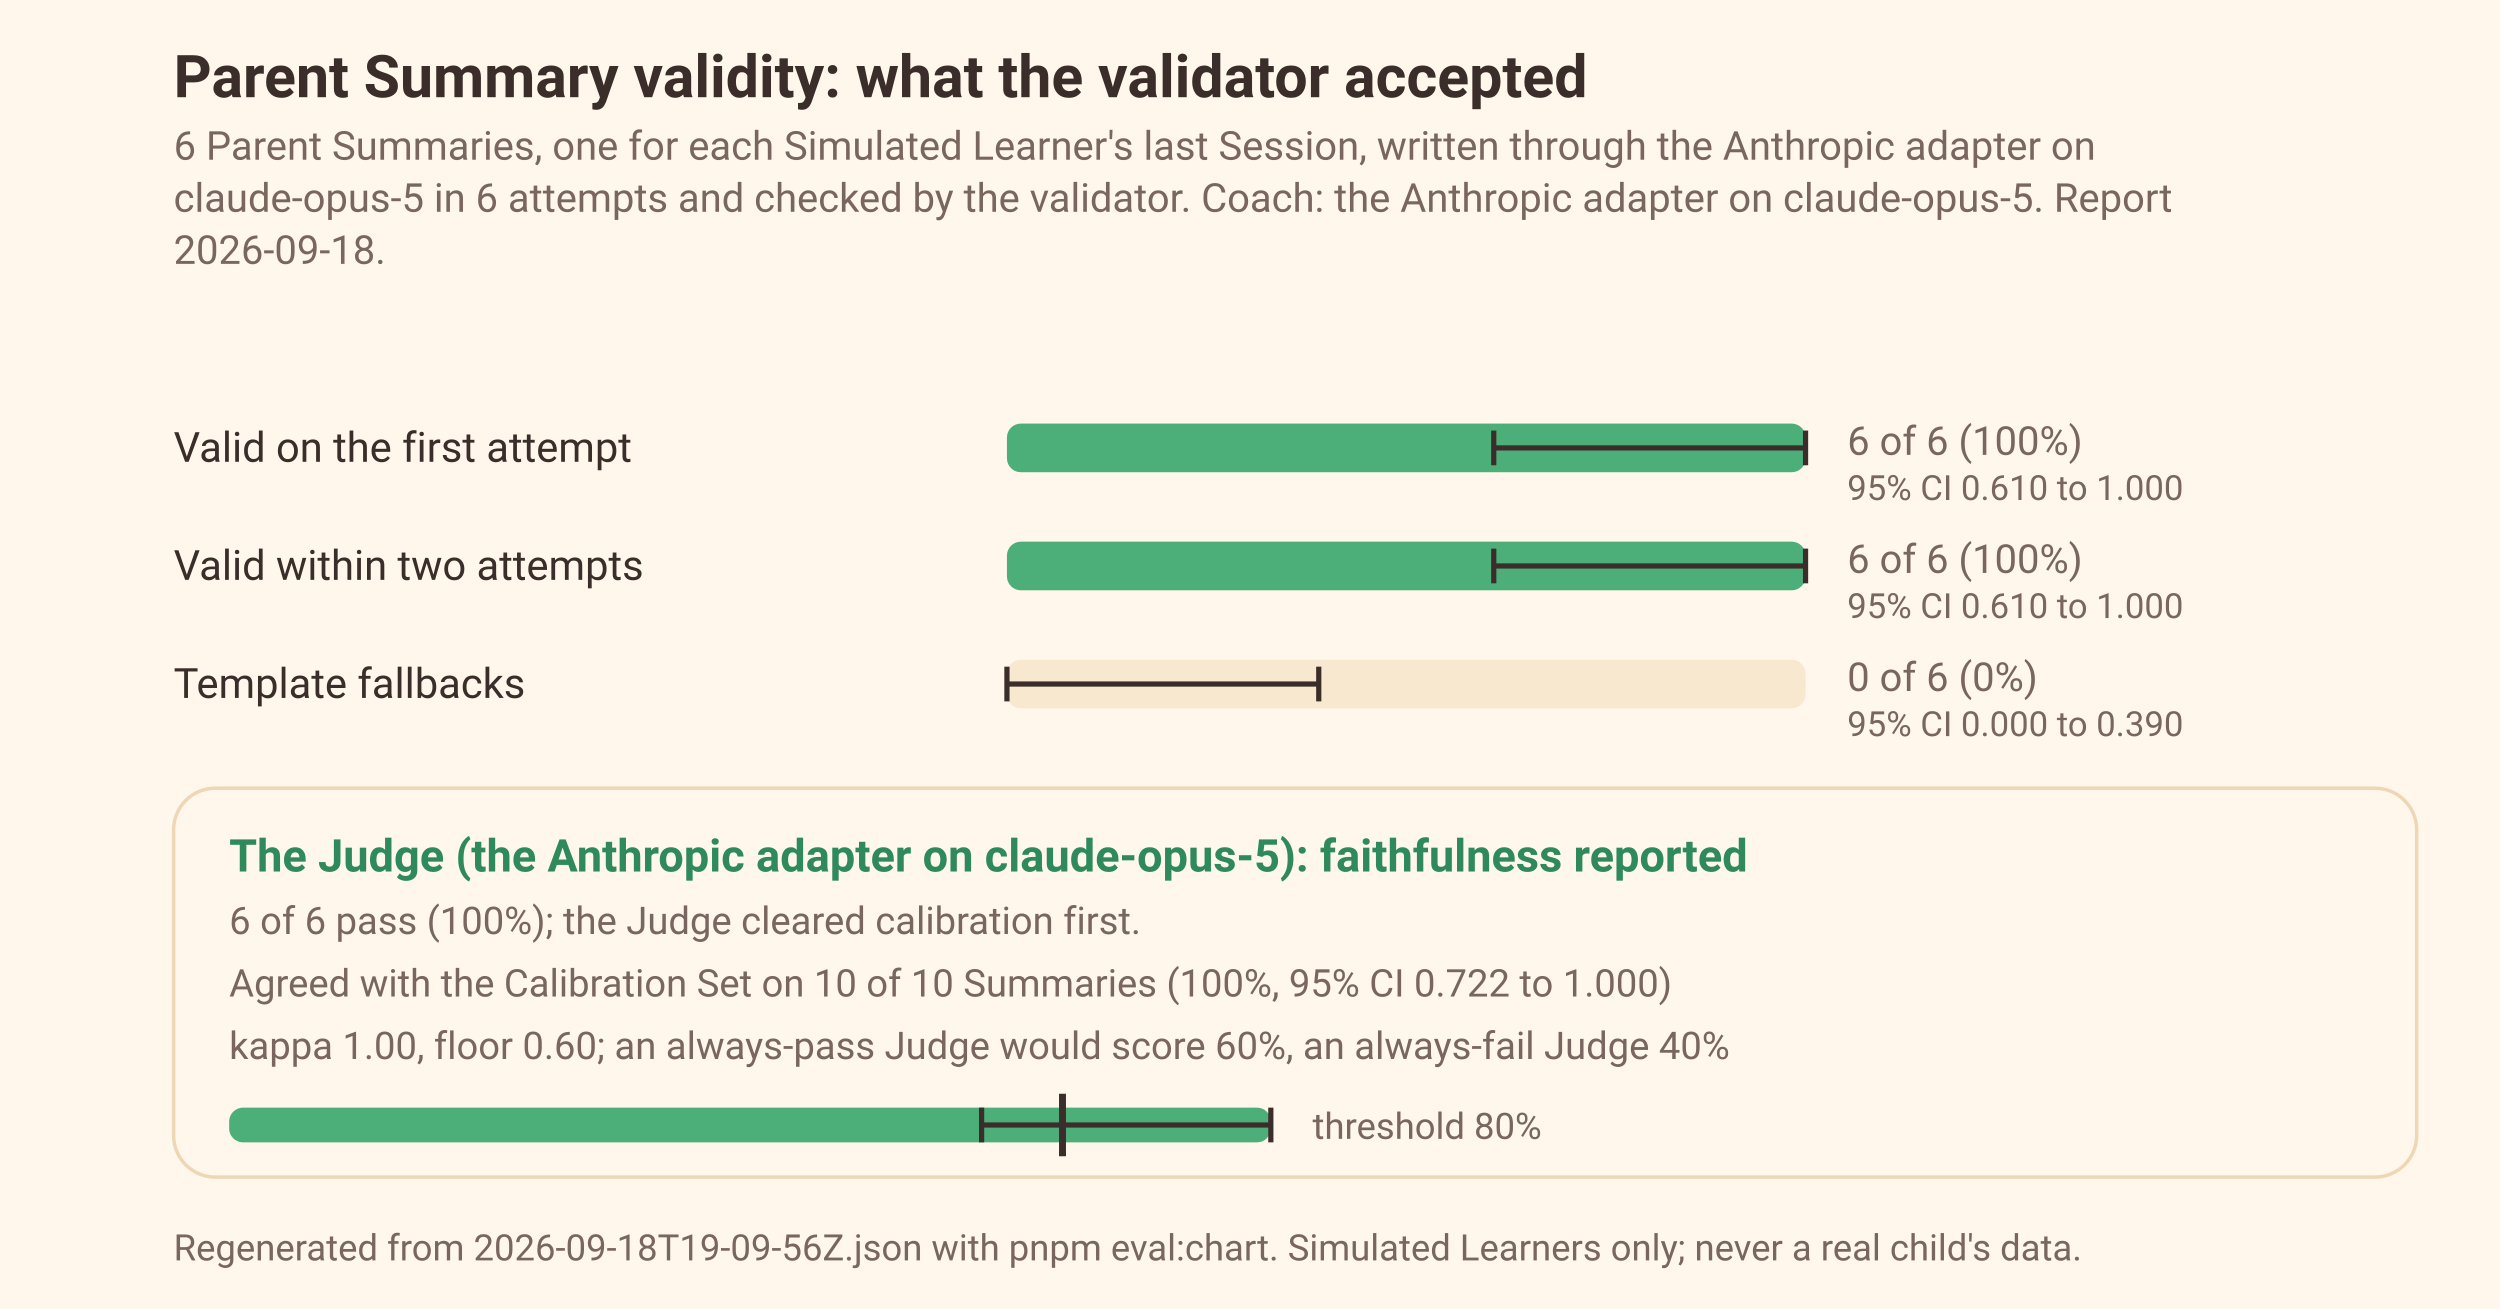
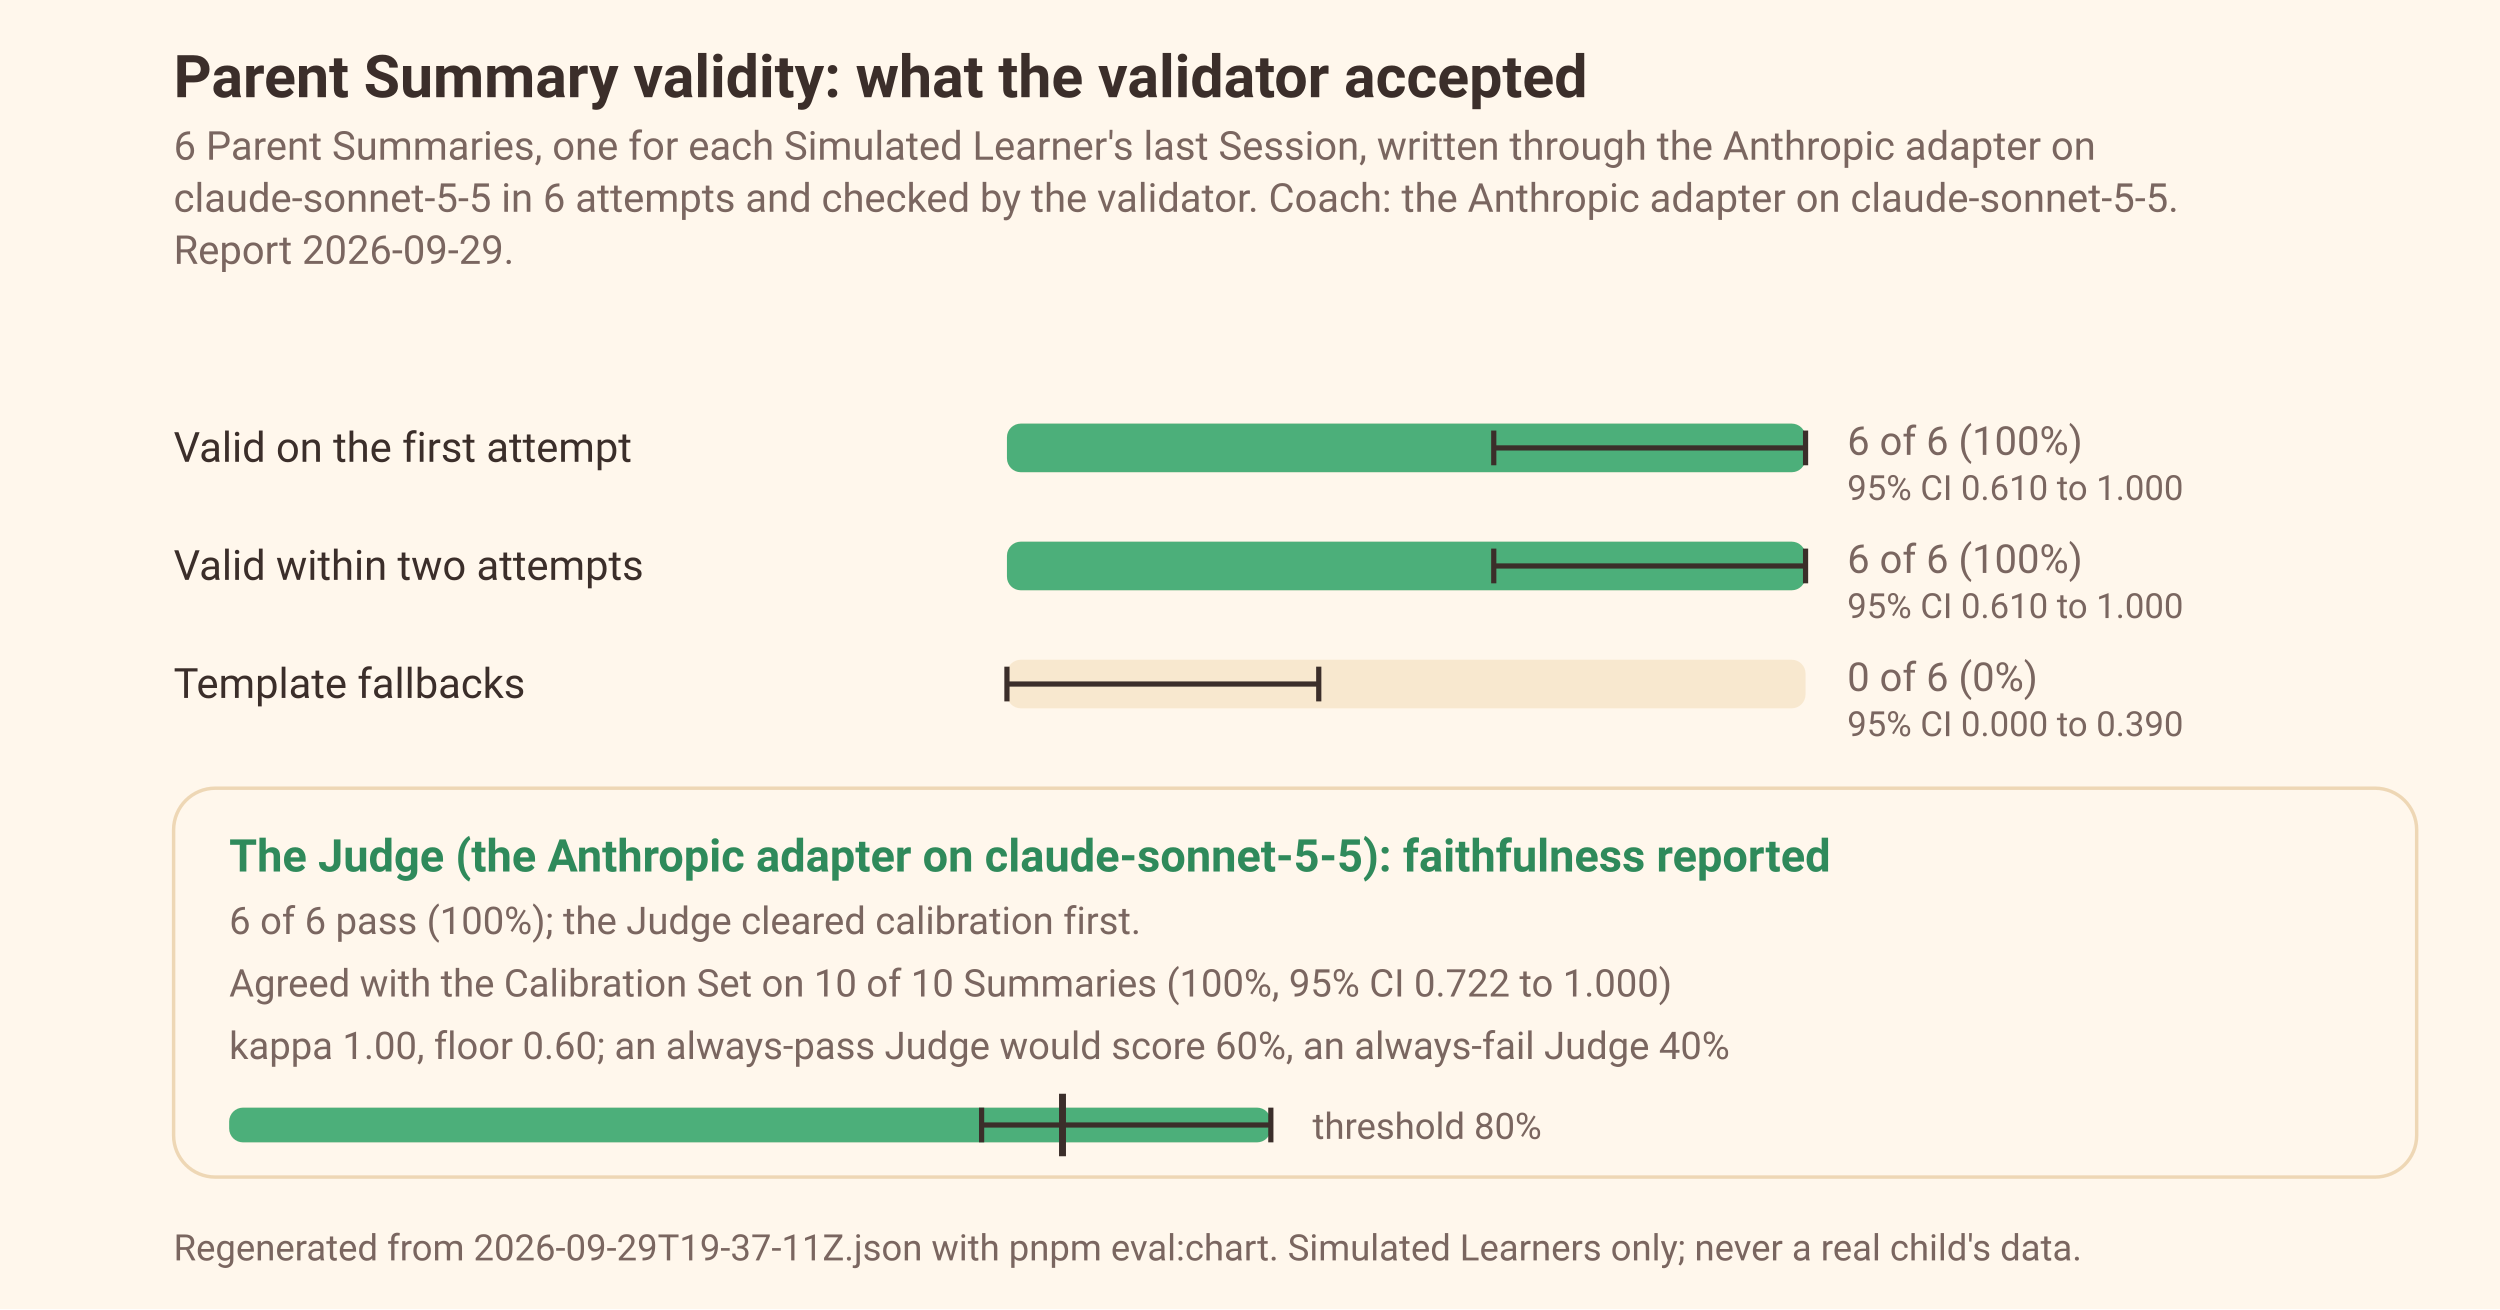
<svg xmlns="http://www.w3.org/2000/svg" width="720" height="377" viewBox="0 0 720 377" font-family="ui-sans-serif, system-ui, -apple-system, 'Segoe UI', Roboto, sans-serif" role="img" aria-label="Summaries validity: 6 of 6 valid on the first attempt, 0 template fallbacks, and the Judge's calibration gate">
  <rect width="720" height="377" fill="#FFF7EC" />
  <text x="50" y="28" font-size="17" font-weight="600" fill="#3B2E2A">Parent Summary validity: what the validator accepted</text>
  <text x="50" y="46" font-size="11.5" fill="#7A6660">6 Parent Summaries, one for each Simulated Learner's last Session, written through the Anthropic adapter on</text>
-   <text x="50" y="61" font-size="11.5" fill="#7A6660">claude-opus-5 in 6 attempts and checked by the validator. Coach: the Anthropic adapter on claude-opus-5. Report</text>
-   <text x="50" y="76" font-size="11.5" fill="#7A6660">2026-09-18.</text>
+   <text x="50" y="61" font-size="11.5" fill="#7A6660">claude-sonnet-5-5 in 6 attempts and checked by the validator. Coach: the Anthropic adapter on claude-sonnet-5-5.</text>
+   <text x="50" y="76" font-size="11.5" fill="#7A6660">Report 2026-09-29.</text>
  <g transform="translate(0 15)">
    <text x="50.0" y="118.0" font-size="12" fill="#3B2E2A">Valid on the first attempt</text>
    <rect x="290.0" y="107.0" width="230.0" height="14" rx="4" fill="#F8E8CF" />
    <rect x="290.0" y="107.0" width="230.0" height="14" rx="4" fill="#4CAF7A" />
    <g data-mark="interval">
      <line x1="430.2" x2="520.0" y1="114.0" y2="114.0" stroke="#3B2E2A" stroke-width="1.5" />
      <line x1="430.2" x2="430.2" y1="109.0" y2="119.0" stroke="#3B2E2A" stroke-width="1.5" />
      <line x1="520.0" x2="520.0" y1="109.0" y2="119.0" stroke="#3B2E2A" stroke-width="1.5" />
    </g>
    <text x="532.0" y="116.0" font-size="11.5" fill="#7A6660">6 of 6 (100%)</text>
    <text x="532.0" y="129.0" font-size="10" fill="#7A6660">95% CI 0.610 to 1.000</text>
    <text x="50.0" y="152.0" font-size="12" fill="#3B2E2A">Valid within two attempts</text>
    <rect x="290.0" y="141.0" width="230.0" height="14" rx="4" fill="#F8E8CF" />
    <rect x="290.0" y="141.0" width="230.0" height="14" rx="4" fill="#4CAF7A" />
    <g data-mark="interval">
      <line x1="430.2" x2="520.0" y1="148.0" y2="148.0" stroke="#3B2E2A" stroke-width="1.5" />
      <line x1="430.2" x2="430.2" y1="143.0" y2="153.0" stroke="#3B2E2A" stroke-width="1.5" />
      <line x1="520.0" x2="520.0" y1="143.0" y2="153.0" stroke="#3B2E2A" stroke-width="1.5" />
    </g>
    <text x="532.0" y="150.0" font-size="11.5" fill="#7A6660">6 of 6 (100%)</text>
    <text x="532.0" y="163.0" font-size="10" fill="#7A6660">95% CI 0.610 to 1.000</text>
    <text x="50.0" y="186.0" font-size="12" fill="#3B2E2A">Template fallbacks</text>
    <rect x="290.0" y="175.0" width="230.0" height="14" rx="4" fill="#F8E8CF" />
    <g data-mark="interval">
      <line x1="290.0" x2="379.8" y1="182.0" y2="182.0" stroke="#3B2E2A" stroke-width="1.5" />
      <line x1="290.0" x2="290.0" y1="177.0" y2="187.0" stroke="#3B2E2A" stroke-width="1.5" />
      <line x1="379.8" x2="379.8" y1="177.0" y2="187.0" stroke="#3B2E2A" stroke-width="1.5" />
    </g>
    <text x="532.0" y="184.0" font-size="11.5" fill="#7A6660">0 of 6 (0%)</text>
    <text x="532.0" y="197.0" font-size="10" fill="#7A6660">95% CI 0.000 to 0.390</text>
    <rect x="50" y="212" width="646" height="112" rx="12" fill="#FFF7EC" stroke="#EED7B5" stroke-width="1" />
-     <text x="66.0" y="236.0" font-size="13" font-weight="600" fill="#2F8A5B">The Judge (the Anthropic adapter on claude-opus-5): faithfulness reported</text>
+     <text x="66.0" y="236.0" font-size="13" font-weight="600" fill="#2F8A5B">The Judge (the Anthropic adapter on claude-sonnet-5-5): faithfulness reported</text>
    <text x="66.0" y="254.0" font-size="11" fill="#7A6660">6 of 6 pass (100%); the Judge cleared calibration first.</text>
    <text x="66.0" y="272.0" font-size="11" fill="#7A6660">Agreed with the Calibration Set on 10 of 10 Summaries (100%, 95% CI 0.722 to 1.000)</text>
    <text x="66.0" y="290.0" font-size="11" fill="#7A6660">kappa 1.00, floor 0.60; an always-pass Judge would score 60%, an always-fail Judge 40%</text>
    <rect x="66.0" y="304.0" width="300.0" height="10" rx="4" fill="#F8E8CF" />
    <rect x="66.0" y="304.0" width="300.0" height="10" rx="4" fill="#4CAF7A" />
    <g data-mark="interval">
      <line x1="282.7" x2="366.0" y1="309.0" y2="309.0" stroke="#3B2E2A" stroke-width="1.5" />
      <line x1="282.7" x2="282.7" y1="304.0" y2="314.0" stroke="#3B2E2A" stroke-width="1.5" />
      <line x1="366.0" x2="366.0" y1="304.0" y2="314.0" stroke="#3B2E2A" stroke-width="1.5" />
    </g>
    <line x1="306.0" x2="306.0" y1="300" y2="318" stroke="#3B2E2A" stroke-width="2" />
    <text x="378.0" y="313.0" font-size="10.5" fill="#7A6660">threshold 80%</text>
  </g>
-   <text x="50" y="363" font-size="10.5" fill="#7A6660">Regenerated from 2026-09-18T19-09-56Z.json with pnpm eval:chart. Simulated Learners only; never a real child's data.</text>
+   <text x="50" y="363" font-size="10.5" fill="#7A6660">Regenerated from 2026-09-29T19-37-11Z.json with pnpm eval:chart. Simulated Learners only; never a real child's data.</text>
</svg>
